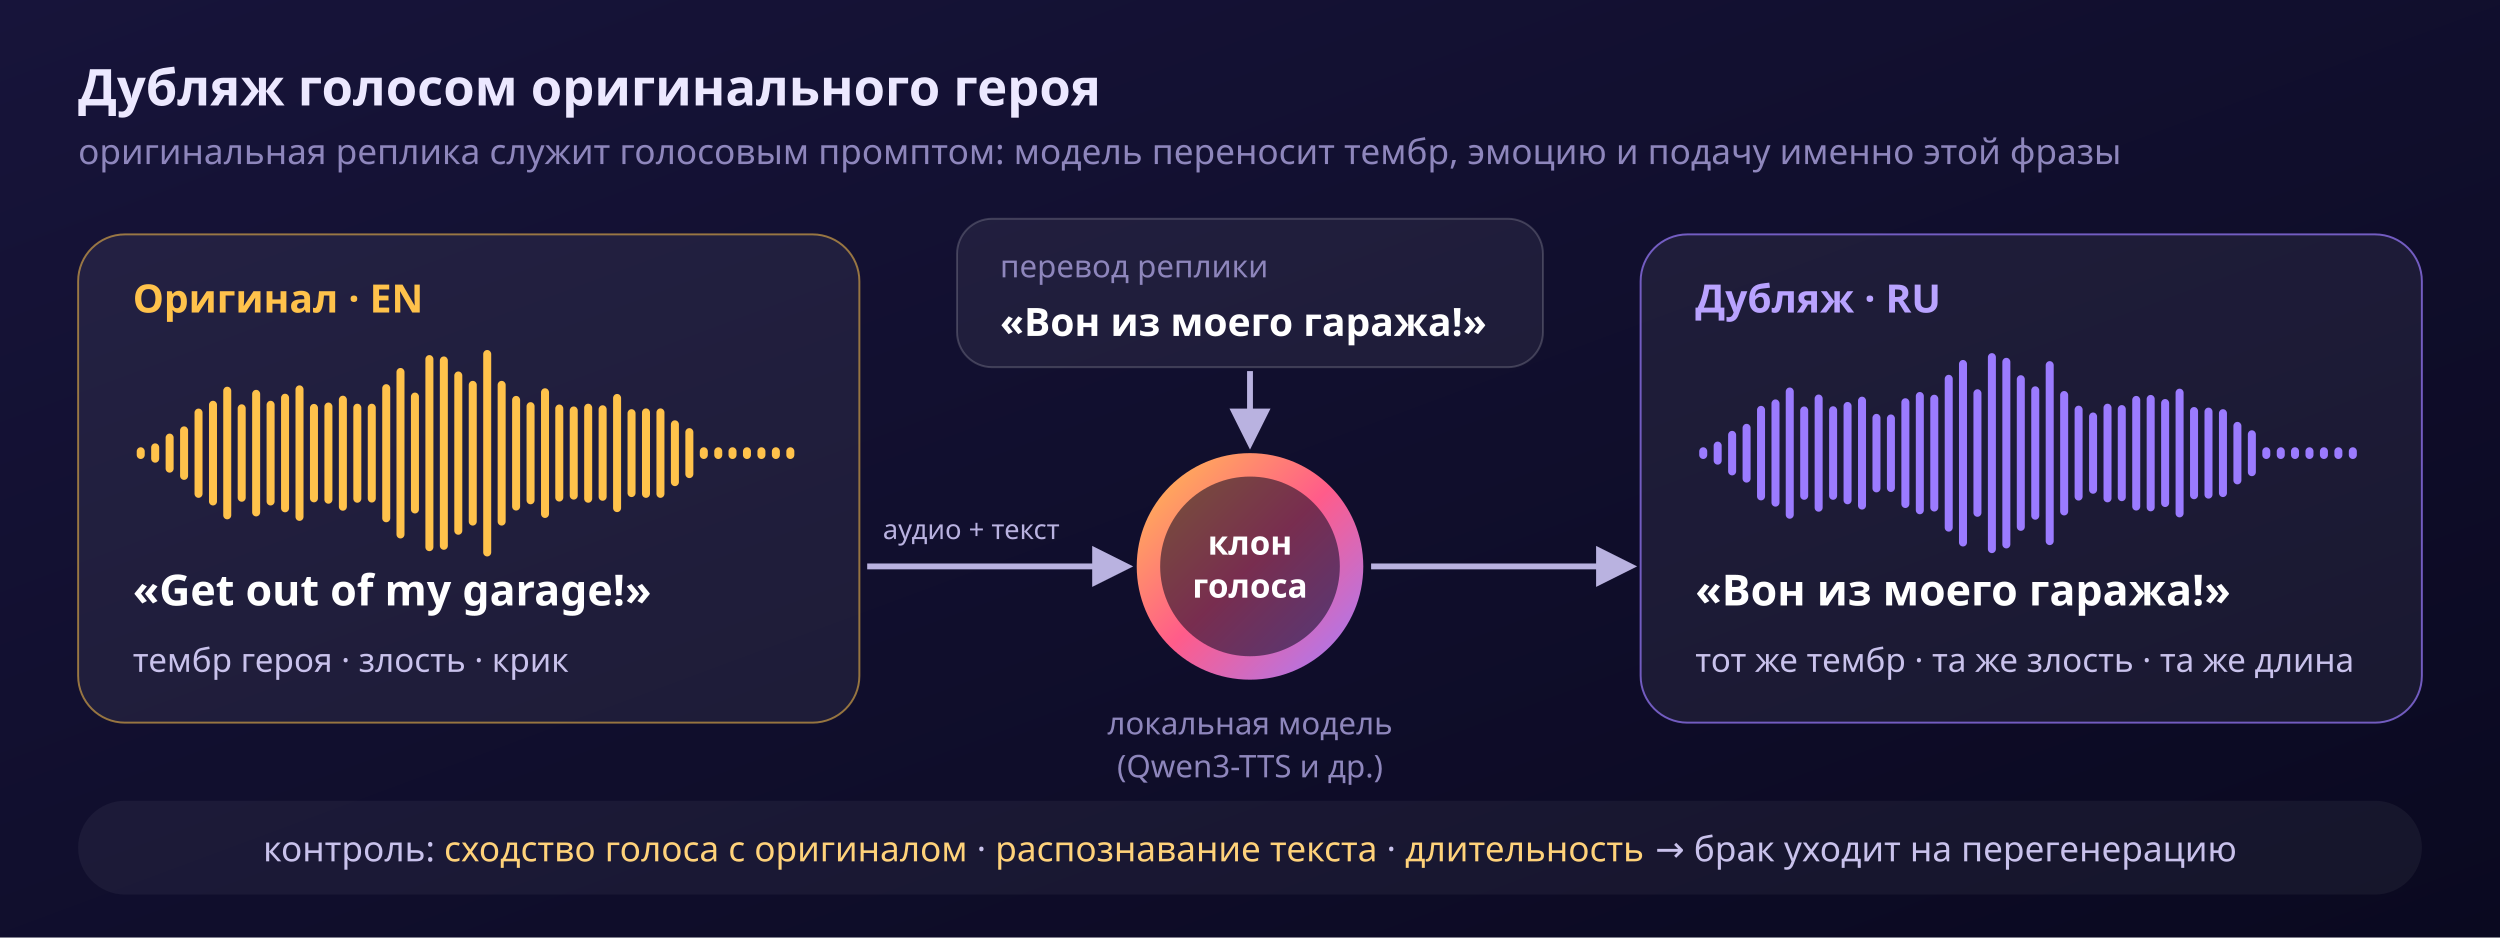
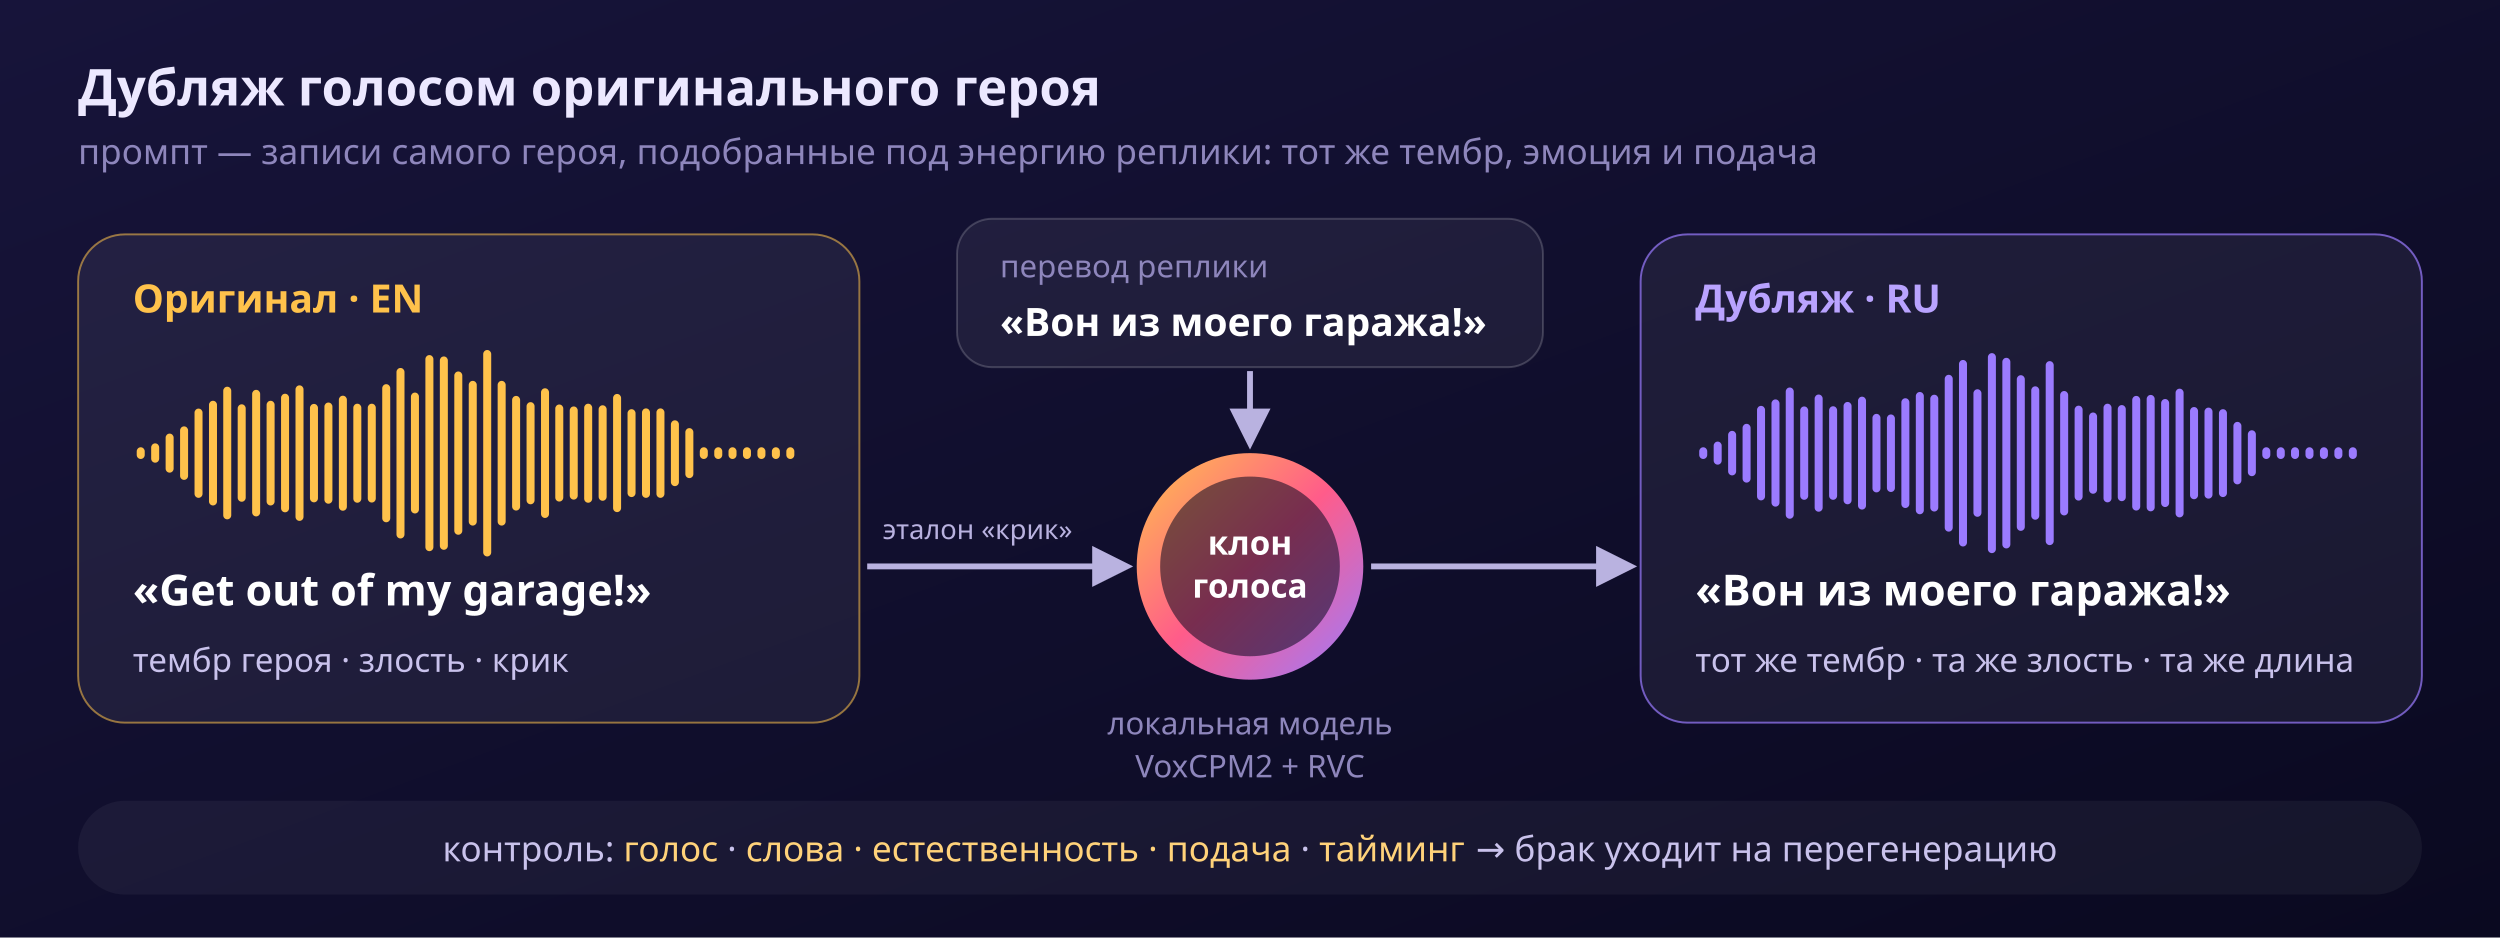
<svg xmlns="http://www.w3.org/2000/svg" viewBox="0 0 1280 480" width="1280" height="480" role="img" aria-labelledby="t">
  <defs>
    <linearGradient id="bg" x1="0" y1="0" x2="1" y2="1">
      <stop offset="0" stop-color="#17143A" />
      <stop offset="1" stop-color="#0A0920" />
    </linearGradient>
    <linearGradient id="core" x1="0" y1="0" x2="1" y2="1">
      <stop offset="0" stop-color="#FFC24B" />
      <stop offset="0.5" stop-color="#FF5C8A" />
      <stop offset="1" stop-color="#9B7BFF" />
    </linearGradient>
    <marker id="arrow" viewBox="0 0 10 10" refX="8" refY="5" markerWidth="7" markerHeight="7" orient="auto">
      <path d="M0 0 L10 5 L0 10 z" fill="#B9B2E0" />
    </marker>
  </defs>
  <rect width="1280" height="480" fill="url(#bg)" />
  <g font-family="Segoe UI, sans-serif">
    <text x="40" y="54" font-size="26" font-weight="700" fill="#ECE8FF">Дубляж голосом оригинального героя</text>
-     <text x="40" y="84" font-size="18" fill="#8E86BC">оригинальная реплика служит голосовым промптом: модель переносит тембр, эмоцию и подачу именно этой фразы</text>
+     <text x="40" y="84" font-size="18" fill="#8E86BC">промпт — записи самого героя, подобранные под энергию реплики: тот же тембр, эмоция и подача</text>
    <rect x="40" y="120" width="400" height="250" rx="24" fill="#FFFFFF" fill-opacity="0.06" stroke="#FFC24B" stroke-opacity="0.55" />
    <text x="68" y="160" font-size="20" font-weight="700" fill="#FFC24B">Оригинал · EN</text>
    <rect x="70.0" y="229.0" width="4.1" height="6.0" rx="2.1" fill="#FFC24B" />
    <rect x="77.4" y="227.0" width="4.1" height="9.9" rx="2.1" fill="#FFC24B" />
    <rect x="84.8" y="222.0" width="4.1" height="20.0" rx="2.1" fill="#FFC24B" />
    <rect x="92.2" y="218.3" width="4.1" height="27.4" rx="2.1" fill="#FFC24B" />
    <rect x="99.6" y="209.2" width="4.1" height="45.7" rx="2.1" fill="#FFC24B" />
    <rect x="107.0" y="205.2" width="4.1" height="53.6" rx="2.1" fill="#FFC24B" />
    <rect x="114.3" y="198.0" width="4.1" height="67.9" rx="2.1" fill="#FFC24B" />
    <rect x="121.7" y="207.0" width="4.1" height="49.9" rx="2.1" fill="#FFC24B" />
    <rect x="129.1" y="199.6" width="4.1" height="64.8" rx="2.1" fill="#FFC24B" />
    <rect x="136.5" y="205.2" width="4.1" height="53.6" rx="2.1" fill="#FFC24B" />
    <rect x="143.9" y="201.6" width="4.1" height="60.7" rx="2.1" fill="#FFC24B" />
    <rect x="151.3" y="197.3" width="4.1" height="69.4" rx="2.1" fill="#FFC24B" />
    <rect x="158.7" y="206.8" width="4.1" height="50.4" rx="2.1" fill="#FFC24B" />
    <rect x="166.1" y="206.1" width="4.1" height="51.8" rx="2.1" fill="#FFC24B" />
    <rect x="173.5" y="202.6" width="4.1" height="58.9" rx="2.1" fill="#FFC24B" />
    <rect x="180.9" y="206.7" width="4.1" height="50.7" rx="2.1" fill="#FFC24B" />
    <rect x="188.3" y="206.7" width="4.1" height="50.6" rx="2.1" fill="#FFC24B" />
    <rect x="195.7" y="196.7" width="4.1" height="70.7" rx="2.1" fill="#FFC24B" />
    <rect x="203.0" y="188.4" width="4.1" height="87.3" rx="2.1" fill="#FFC24B" />
    <rect x="210.4" y="201.0" width="4.1" height="61.9" rx="2.1" fill="#FFC24B" />
    <rect x="217.8" y="181.8" width="4.1" height="100.4" rx="2.1" fill="#FFC24B" />
    <rect x="225.2" y="182.5" width="4.1" height="99.0" rx="2.1" fill="#FFC24B" />
    <rect x="232.6" y="190.2" width="4.1" height="83.6" rx="2.1" fill="#FFC24B" />
    <rect x="240.0" y="195.0" width="4.1" height="74.1" rx="2.1" fill="#FFC24B" />
    <rect x="247.4" y="179.2" width="4.1" height="105.7" rx="2.1" fill="#FFC24B" />
    <rect x="254.8" y="195.0" width="4.1" height="74.1" rx="2.1" fill="#FFC24B" />
    <rect x="262.2" y="202.7" width="4.1" height="58.7" rx="2.1" fill="#FFC24B" />
    <rect x="269.6" y="205.9" width="4.1" height="52.3" rx="2.1" fill="#FFC24B" />
    <rect x="277.0" y="198.8" width="4.1" height="66.4" rx="2.1" fill="#FFC24B" />
    <rect x="284.3" y="207.1" width="4.1" height="49.7" rx="2.1" fill="#FFC24B" />
    <rect x="291.7" y="208.1" width="4.1" height="47.7" rx="2.1" fill="#FFC24B" />
    <rect x="299.1" y="206.7" width="4.1" height="50.7" rx="2.1" fill="#FFC24B" />
    <rect x="306.5" y="207.5" width="4.1" height="48.9" rx="2.1" fill="#FFC24B" />
    <rect x="313.9" y="201.7" width="4.1" height="60.5" rx="2.1" fill="#FFC24B" />
    <rect x="321.3" y="209.5" width="4.1" height="45.0" rx="2.1" fill="#FFC24B" />
    <rect x="328.7" y="209.1" width="4.1" height="45.8" rx="2.1" fill="#FFC24B" />
    <rect x="336.1" y="209.1" width="4.1" height="45.8" rx="2.1" fill="#FFC24B" />
    <rect x="343.5" y="215.2" width="4.1" height="33.7" rx="2.1" fill="#FFC24B" />
    <rect x="350.9" y="219.2" width="4.1" height="25.6" rx="2.1" fill="#FFC24B" />
    <rect x="358.3" y="229.0" width="4.1" height="6.0" rx="2.1" fill="#FFC24B" />
    <rect x="365.7" y="229.0" width="4.1" height="6.0" rx="2.1" fill="#FFC24B" />
    <rect x="373.0" y="229.0" width="4.1" height="6.0" rx="2.1" fill="#FFC24B" />
    <rect x="380.4" y="229.0" width="4.1" height="6.0" rx="2.1" fill="#FFC24B" />
    <rect x="387.8" y="229.0" width="4.1" height="6.0" rx="2.1" fill="#FFC24B" />
    <rect x="395.2" y="229.0" width="4.1" height="6.0" rx="2.1" fill="#FFC24B" />
    <rect x="402.6" y="229.0" width="4.1" height="6.0" rx="2.1" fill="#FFC24B" />
    <text x="68" y="310" font-size="22" font-weight="600" fill="#FFFFFF">«Get out of my garage!»</text>
    <text x="68" y="344" font-size="17" fill="#C9C2EC">тембр героя · злость · крик</text>
    <rect x="490" y="112" width="300" height="76" rx="18" fill="#FFFFFF" fill-opacity="0.06" stroke="#FFFFFF" stroke-opacity="0.18" />
    <text x="512" y="142" font-size="16" fill="#8E86BC">перевод реплики</text>
    <text x="512" y="172" font-size="20" font-weight="600" fill="#FFFFFF">«Вон из моего гаража!»</text>
    <path d="M640 190 V226" stroke="#B9B2E0" stroke-width="3" fill="none" marker-end="url(#arrow)" />
    <circle cx="640" cy="290" r="58" fill="url(#core)" />
    <circle cx="640" cy="290" r="46" fill="#0A0920" fill-opacity="0.55" />
    <text x="640" y="284" font-size="17" font-weight="700" fill="#FFFFFF" text-anchor="middle">клон</text>
    <text x="640" y="306" font-size="17" font-weight="700" fill="#FFFFFF" text-anchor="middle">голоса</text>
    <text x="640" y="376" font-size="16" fill="#8E86BC" text-anchor="middle">локальная модель</text>
-     <text x="640" y="398" font-size="16" fill="#8E86BC" text-anchor="middle">(Qwen3-TTS и др.)</text>
+     <text x="640" y="398" font-size="16" fill="#8E86BC" text-anchor="middle">VoxCPM2 + RVC</text>
    <path d="M444 290 H576" stroke="#B9B2E0" stroke-width="3" fill="none" marker-end="url(#arrow)" />
-     <text x="452" y="276" font-size="14" fill="#B9B2E0">аудио + текст</text>
+     <text x="452" y="276" font-size="14" fill="#B9B2E0">эталон «крик»</text>
    <path d="M702 290 H834" stroke="#B9B2E0" stroke-width="3" fill="none" marker-end="url(#arrow)" />
    <rect x="840" y="120" width="400" height="250" rx="24" fill="#FFFFFF" fill-opacity="0.06" stroke="#9B7BFF" stroke-opacity="0.7" />
    <text x="868" y="160" font-size="20" font-weight="700" fill="#B9A3FF">Дубляж · RU</text>
    <rect x="870.0" y="229.0" width="4.1" height="6.0" rx="2.1" fill="#9B7BFF" />
    <rect x="877.4" y="226.1" width="4.1" height="11.8" rx="2.1" fill="#9B7BFF" />
    <rect x="884.8" y="220.6" width="4.1" height="22.8" rx="2.1" fill="#9B7BFF" />
    <rect x="892.2" y="217.0" width="4.1" height="30.1" rx="2.1" fill="#9B7BFF" />
    <rect x="899.6" y="207.8" width="4.1" height="48.4" rx="2.1" fill="#9B7BFF" />
    <rect x="907.0" y="204.5" width="4.1" height="54.9" rx="2.1" fill="#9B7BFF" />
    <rect x="914.3" y="198.4" width="4.1" height="67.2" rx="2.1" fill="#9B7BFF" />
    <rect x="921.7" y="208.1" width="4.1" height="47.8" rx="2.1" fill="#9B7BFF" />
    <rect x="929.1" y="202.0" width="4.1" height="60.0" rx="2.1" fill="#9B7BFF" />
    <rect x="936.5" y="208.0" width="4.1" height="47.9" rx="2.1" fill="#9B7BFF" />
    <rect x="943.9" y="205.8" width="4.1" height="52.4" rx="2.1" fill="#9B7BFF" />
    <rect x="951.3" y="203.1" width="4.1" height="57.8" rx="2.1" fill="#9B7BFF" />
    <rect x="958.7" y="211.9" width="4.1" height="40.2" rx="2.1" fill="#9B7BFF" />
    <rect x="966.1" y="212.2" width="4.1" height="39.7" rx="2.1" fill="#9B7BFF" />
    <rect x="973.5" y="203.9" width="4.1" height="56.2" rx="2.1" fill="#9B7BFF" />
    <rect x="980.9" y="200.7" width="4.1" height="62.6" rx="2.1" fill="#9B7BFF" />
    <rect x="988.3" y="202.1" width="4.1" height="59.8" rx="2.1" fill="#9B7BFF" />
    <rect x="995.7" y="191.9" width="4.1" height="80.3" rx="2.1" fill="#9B7BFF" />
    <rect x="1003.0" y="184.3" width="4.1" height="95.5" rx="2.1" fill="#9B7BFF" />
    <rect x="1010.4" y="199.3" width="4.1" height="65.3" rx="2.1" fill="#9B7BFF" />
    <rect x="1017.8" y="180.8" width="4.1" height="102.4" rx="2.1" fill="#9B7BFF" />
    <rect x="1025.2" y="183.2" width="4.1" height="97.6" rx="2.1" fill="#9B7BFF" />
    <rect x="1032.6" y="192.1" width="4.1" height="79.7" rx="2.1" fill="#9B7BFF" />
    <rect x="1040.0" y="197.8" width="4.1" height="68.3" rx="2.1" fill="#9B7BFF" />
    <rect x="1047.4" y="184.9" width="4.1" height="94.2" rx="2.1" fill="#9B7BFF" />
    <rect x="1054.8" y="200.2" width="4.1" height="63.7" rx="2.1" fill="#9B7BFF" />
    <rect x="1062.2" y="207.7" width="4.1" height="48.6" rx="2.1" fill="#9B7BFF" />
    <rect x="1069.6" y="211.2" width="4.1" height="41.6" rx="2.1" fill="#9B7BFF" />
    <rect x="1077.0" y="206.7" width="4.1" height="50.5" rx="2.1" fill="#9B7BFF" />
    <rect x="1084.3" y="207.4" width="4.1" height="49.2" rx="2.1" fill="#9B7BFF" />
    <rect x="1091.7" y="202.7" width="4.1" height="58.7" rx="2.1" fill="#9B7BFF" />
    <rect x="1099.1" y="202.2" width="4.1" height="59.6" rx="2.1" fill="#9B7BFF" />
    <rect x="1106.5" y="204.3" width="4.1" height="55.3" rx="2.1" fill="#9B7BFF" />
    <rect x="1113.9" y="199.0" width="4.1" height="65.9" rx="2.1" fill="#9B7BFF" />
    <rect x="1121.3" y="208.4" width="4.1" height="47.2" rx="2.1" fill="#9B7BFF" />
    <rect x="1128.7" y="208.7" width="4.1" height="46.6" rx="2.1" fill="#9B7BFF" />
    <rect x="1136.1" y="209.5" width="4.1" height="45.0" rx="2.1" fill="#9B7BFF" />
    <rect x="1143.5" y="216.0" width="4.1" height="32.0" rx="2.1" fill="#9B7BFF" />
    <rect x="1150.9" y="220.3" width="4.1" height="23.5" rx="2.1" fill="#9B7BFF" />
    <rect x="1158.3" y="229.0" width="4.1" height="6.0" rx="2.1" fill="#9B7BFF" />
    <rect x="1165.7" y="229.0" width="4.1" height="6.0" rx="2.1" fill="#9B7BFF" />
    <rect x="1173.0" y="229.0" width="4.1" height="6.0" rx="2.1" fill="#9B7BFF" />
    <rect x="1180.4" y="229.0" width="4.1" height="6.0" rx="2.1" fill="#9B7BFF" />
    <rect x="1187.8" y="229.0" width="4.1" height="6.0" rx="2.1" fill="#9B7BFF" />
    <rect x="1195.2" y="229.0" width="4.1" height="6.0" rx="2.1" fill="#9B7BFF" />
    <rect x="1202.6" y="229.0" width="4.1" height="6.0" rx="2.1" fill="#9B7BFF" />
    <text x="868" y="310" font-size="22" font-weight="600" fill="#FFFFFF">«Вон из моего гаража!»</text>
    <text x="868" y="344" font-size="17" fill="#C9C2EC">тот же тембр · та же злость · та же длина</text>
    <rect x="40" y="410" width="1200" height="48" rx="24" fill="#FFFFFF" fill-opacity="0.05" />
-     <text x="640" y="441" font-size="18" fill="#C9C2EC" text-anchor="middle">контроль: <tspan fill="#FFD27A">сходство голоса с оригиналом</tspan> · <tspan fill="#FFD27A">распознавание текста</tspan> · <tspan fill="#FFD27A">длительность</tspan> → брак уходит на перегенерацию</text>
+     <text x="640" y="441" font-size="18" fill="#C9C2EC" text-anchor="middle">контроль: <tspan fill="#FFD27A">голос</tspan> · <tspan fill="#FFD27A">слова · естественность · подача</tspan> · <tspan fill="#FFD27A">тайминг</tspan> → брак уходит на перегенерацию</text>
  </g>
</svg>
